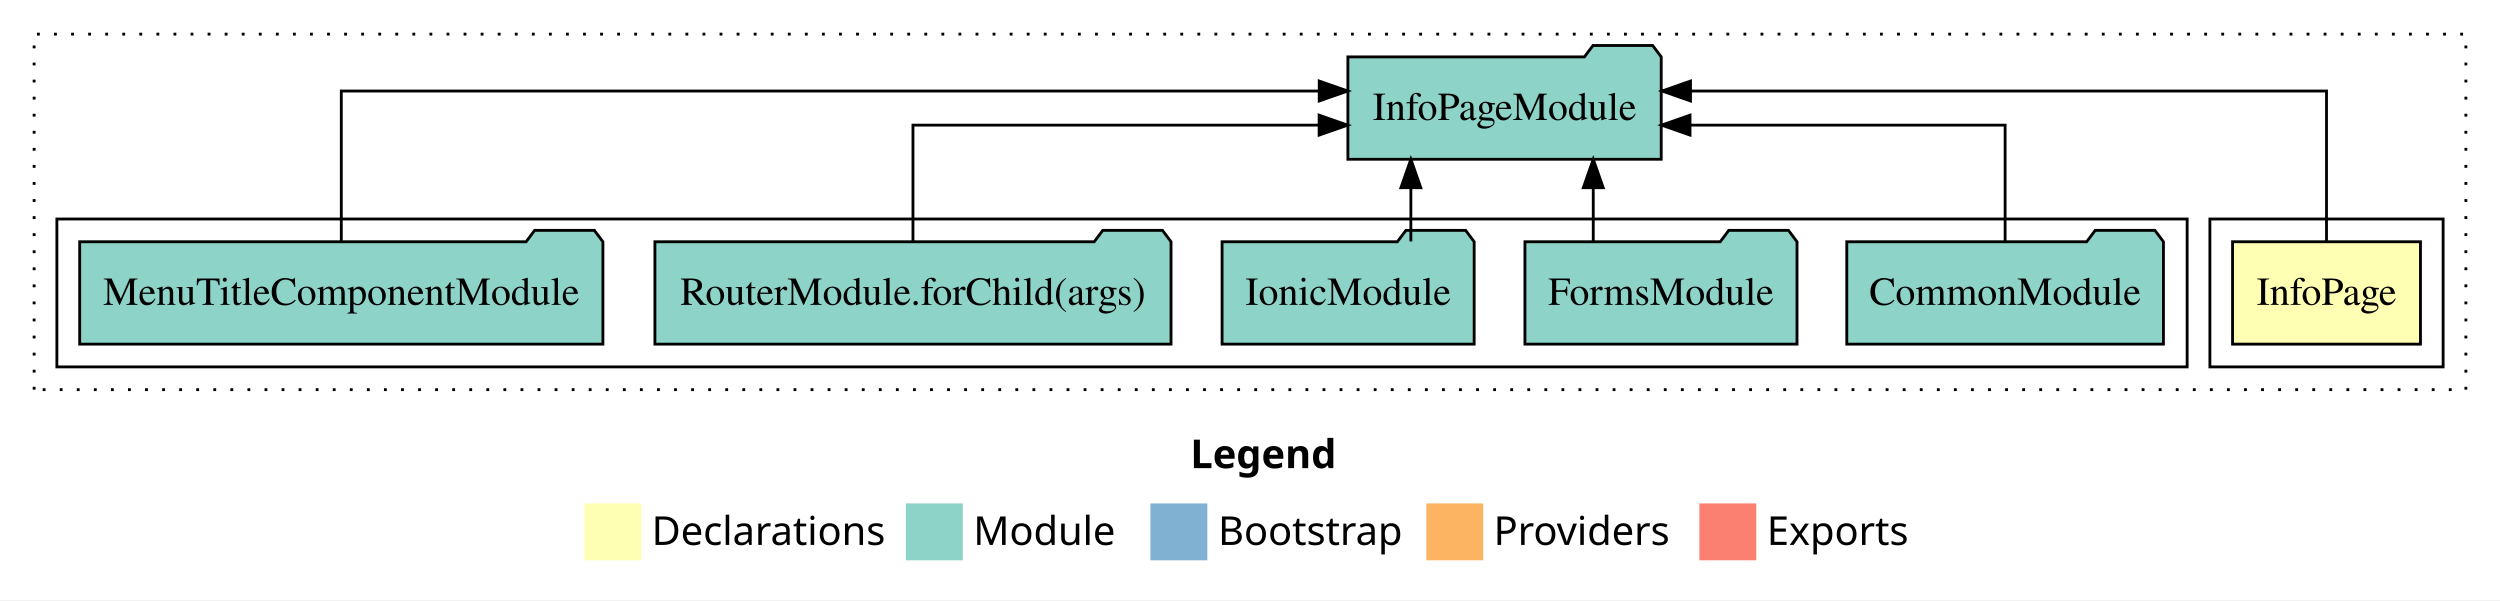
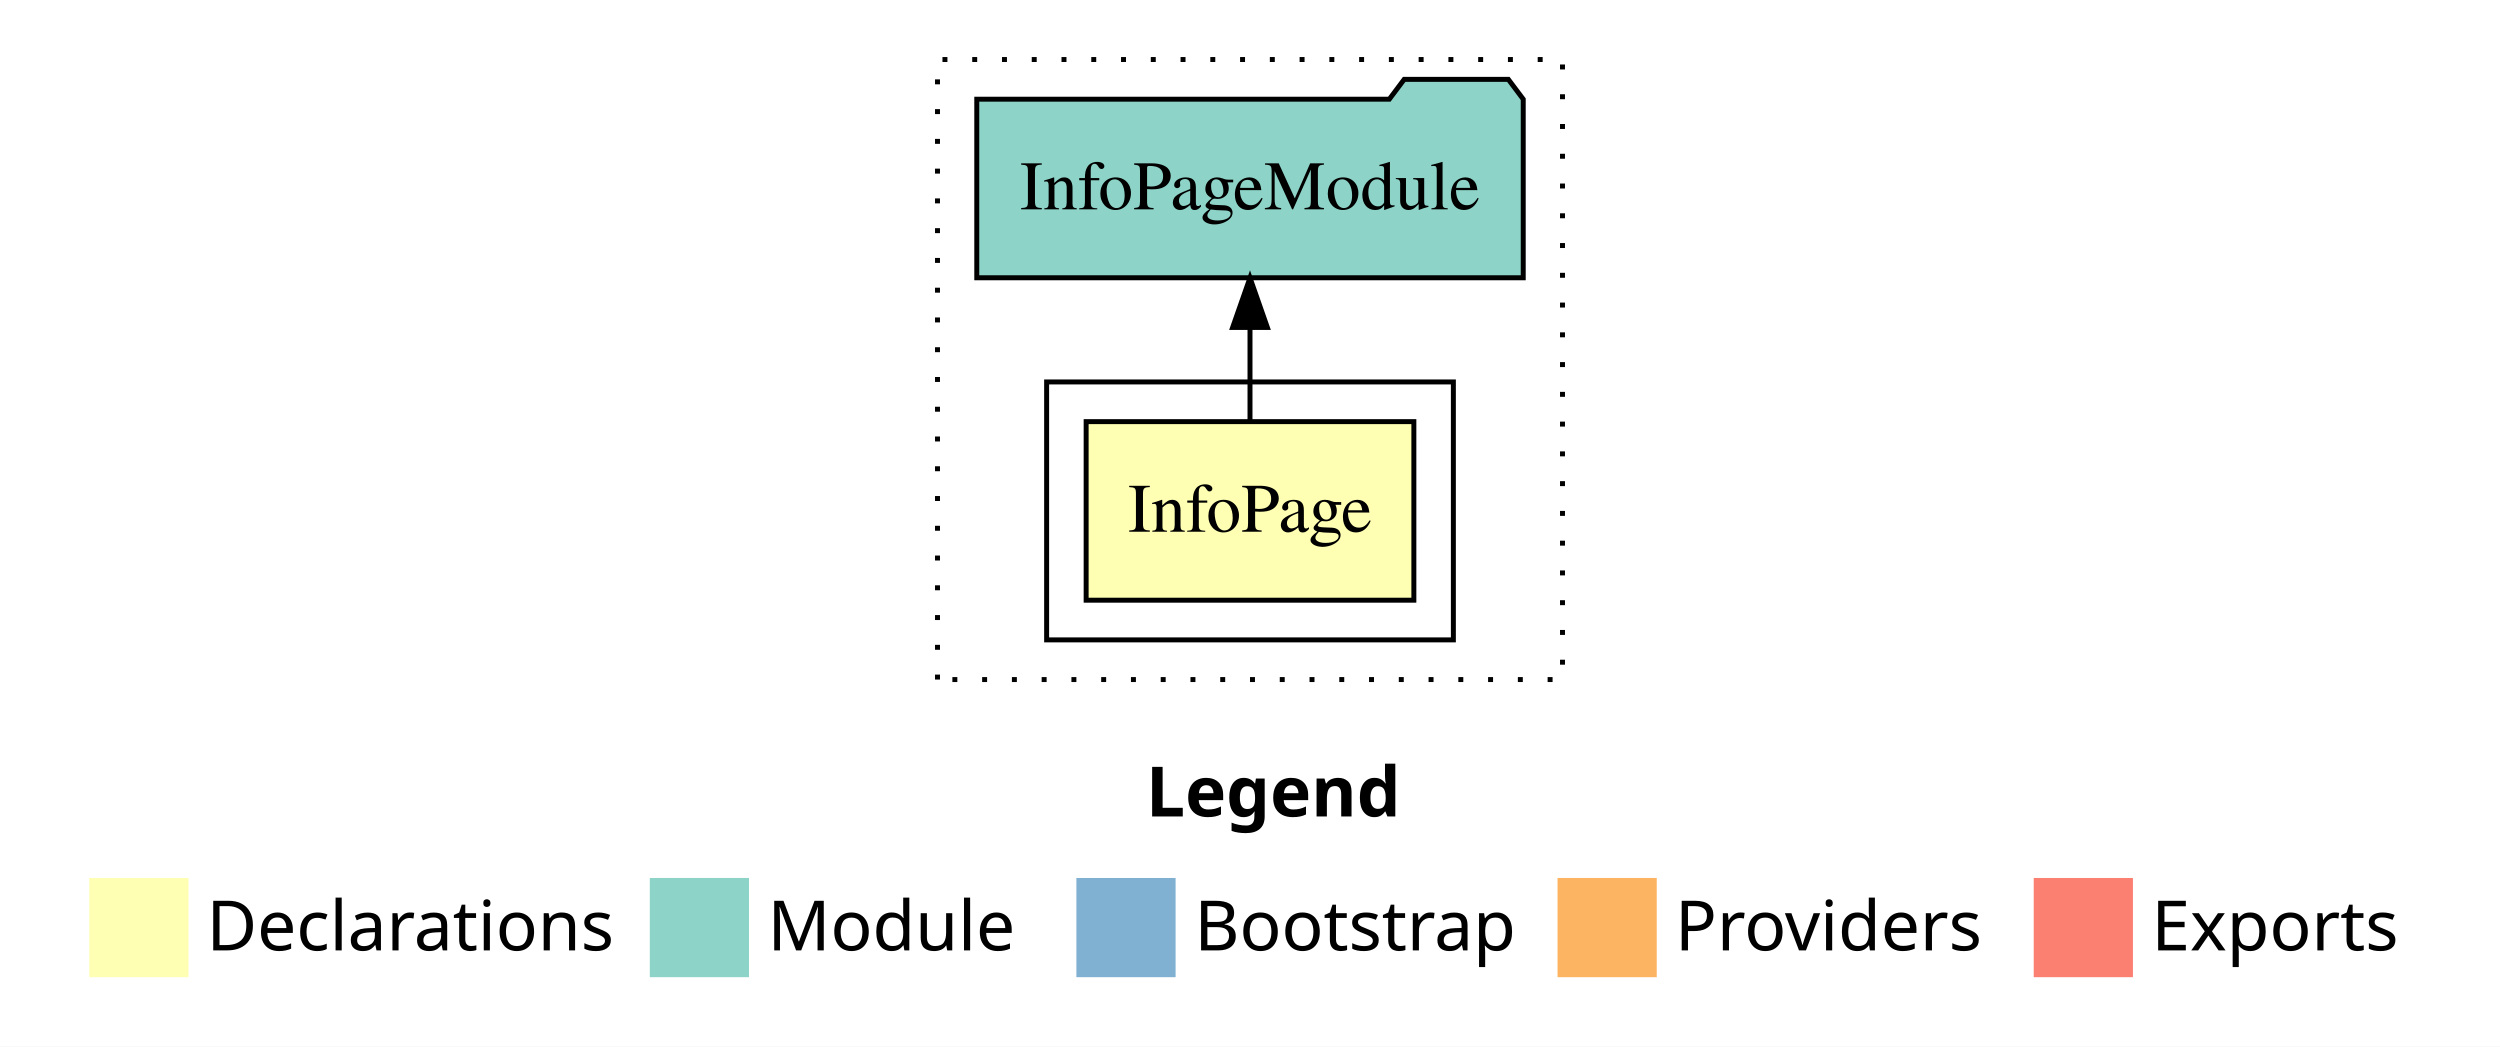
- <svg xmlns="http://www.w3.org/2000/svg" width="879pt" height="211pt" viewBox="0.00 0.00 879.00 211.00">
+ <svg xmlns="http://www.w3.org/2000/svg" width="504pt" height="211pt" viewBox="0.00 0.00 504.00 211.00">
  <g id="graph0" class="graph" transform="scale(1 1) rotate(0) translate(4 207)">
-     <polygon fill="#ffffff" stroke="transparent" points="-4,4 -4,-207 875,-207 875,4 -4,4" />
-     <text text-anchor="start" x="414.509" y="-42.4" font-family="sans-serif" font-weight="bold" font-size="14.00" fill="#000000">Legend</text>
-     <polygon fill="#ffffb3" stroke="transparent" points="201.5,-10 201.5,-30 221.5,-30 221.5,-10 201.5,-10" />
-     <text text-anchor="start" x="225.129" y="-15.4" font-family="sans-serif" font-size="14.00" fill="#000000">  Declarations</text>
-     <polygon fill="#8dd3c7" stroke="transparent" points="314.5,-10 314.5,-30 334.5,-30 334.5,-10 314.5,-10" />
-     <text text-anchor="start" x="338.225" y="-15.4" font-family="sans-serif" font-size="14.00" fill="#000000">  Module</text>
-     <polygon fill="#80b1d3" stroke="transparent" points="400.5,-10 400.5,-30 420.5,-30 420.5,-10 400.5,-10" />
-     <text text-anchor="start" x="424.281" y="-15.4" font-family="sans-serif" font-size="14.00" fill="#000000">  Bootstrap</text>
-     <polygon fill="#fdb462" stroke="transparent" points="497.5,-10 497.5,-30 517.5,-30 517.5,-10 497.5,-10" />
-     <text text-anchor="start" x="521.173" y="-15.4" font-family="sans-serif" font-size="14.00" fill="#000000">  Providers</text>
-     <polygon fill="#fb8072" stroke="transparent" points="593.5,-10 593.5,-30 613.5,-30 613.5,-10 593.5,-10" />
-     <text text-anchor="start" x="617.226" y="-15.4" font-family="sans-serif" font-size="14.00" fill="#000000">  Exports</text>
+     <polygon fill="#ffffff" stroke="transparent" points="-4,4 -4,-207 500,-207 500,4 -4,4" />
+     <text text-anchor="start" x="227.009" y="-42.4" font-family="sans-serif" font-weight="bold" font-size="14.00" fill="#000000">Legend</text>
+     <polygon fill="#ffffb3" stroke="transparent" points="14,-10 14,-30 34,-30 34,-10 14,-10" />
+     <text text-anchor="start" x="37.629" y="-15.4" font-family="sans-serif" font-size="14.00" fill="#000000">  Declarations</text>
+     <polygon fill="#8dd3c7" stroke="transparent" points="127,-10 127,-30 147,-30 147,-10 127,-10" />
+     <text text-anchor="start" x="150.725" y="-15.4" font-family="sans-serif" font-size="14.00" fill="#000000">  Module</text>
+     <polygon fill="#80b1d3" stroke="transparent" points="213,-10 213,-30 233,-30 233,-10 213,-10" />
+     <text text-anchor="start" x="236.781" y="-15.4" font-family="sans-serif" font-size="14.00" fill="#000000">  Bootstrap</text>
+     <polygon fill="#fdb462" stroke="transparent" points="310,-10 310,-30 330,-30 330,-10 310,-10" />
+     <text text-anchor="start" x="333.673" y="-15.4" font-family="sans-serif" font-size="14.00" fill="#000000">  Providers</text>
+     <polygon fill="#fb8072" stroke="transparent" points="406,-10 406,-30 426,-30 426,-10 406,-10" />
+     <text text-anchor="start" x="429.726" y="-15.4" font-family="sans-serif" font-size="14.00" fill="#000000">  Exports</text>
    <g id="clust1" class="cluster">
-       <polygon fill="none" stroke="#000000" stroke-dasharray="1,5" points="8,-70 8,-195 863,-195 863,-70 8,-70" />
+       <polygon fill="none" stroke="#000000" stroke-dasharray="1,5" points="185,-70 185,-195 311,-195 311,-70 185,-70" />
    </g>
    <g id="clust2" class="cluster">
-       <polygon fill="none" stroke="#000000" points="773,-78 773,-130 855,-130 855,-78 773,-78" />
-     </g>
-     <g id="clust4" class="cluster">
-       <polygon fill="none" stroke="#000000" points="16,-78 16,-130 765,-130 765,-78 16,-78" />
+       <polygon fill="none" stroke="#000000" points="207,-78 207,-130 289,-130 289,-78 207,-78" />
    </g>
    <g id="node1" class="node">
-       <polygon fill="#ffffb3" stroke="#000000" points="847.035,-122 780.965,-122 780.965,-86 847.035,-86 847.035,-122" />
-       <text text-anchor="middle" x="814" y="-99.8" font-family="Times,serif" font-size="14.00" fill="#000000">InfoPage</text>
+       <polygon fill="#ffffb3" stroke="#000000" points="281.035,-122 214.965,-122 214.965,-86 281.035,-86 281.035,-122" />
+       <text text-anchor="middle" x="248" y="-99.8" font-family="Times,serif" font-size="14.00" fill="#000000">InfoPage</text>
    </g>
    <g id="node2" class="node">
-       <polygon fill="#8dd3c7" stroke="#000000" points="580.083,-187 577.083,-191 556.083,-191 553.083,-187 469.917,-187 469.917,-151 580.083,-151 580.083,-187" />
-       <text text-anchor="middle" x="525" y="-164.8" font-family="Times,serif" font-size="14.00" fill="#000000">InfoPageModule</text>
+       <polygon fill="#8dd3c7" stroke="#000000" points="303.083,-187 300.083,-191 279.083,-191 276.083,-187 192.917,-187 192.917,-151 303.083,-151 303.083,-187" />
+       <text text-anchor="middle" x="248" y="-164.8" font-family="Times,serif" font-size="14.00" fill="#000000">InfoPageModule</text>
    </g>
    <g id="edge1" class="edge">
-       <path fill="none" stroke="#000000" d="M814,-122.284C814,-143.321 814,-175 814,-175 814,-175 590.38,-175 590.38,-175" />
-       <polygon fill="#000000" stroke="#000000" points="590.38,-171.5 580.38,-175 590.38,-178.5 590.38,-171.5" />
-     </g>
-     <g id="node3" class="node">
-       <polygon fill="#8dd3c7" stroke="#000000" points="756.668,-122 753.668,-126 732.668,-126 729.668,-122 645.332,-122 645.332,-86 756.668,-86 756.668,-122" />
-       <text text-anchor="middle" x="701" y="-99.8" font-family="Times,serif" font-size="14.00" fill="#000000">CommonModule</text>
-     </g>
-     <g id="edge2" class="edge">
-       <path fill="none" stroke="#000000" d="M701,-122.022C701,-139.373 701,-163 701,-163 701,-163 590.205,-163 590.205,-163" />
-       <polygon fill="#000000" stroke="#000000" points="590.205,-159.5 580.205,-163 590.205,-166.5 590.205,-159.5" />
-     </g>
-     <g id="node4" class="node">
-       <polygon fill="#8dd3c7" stroke="#000000" points="627.829,-122 624.829,-126 603.829,-126 600.829,-122 532.171,-122 532.171,-86 627.829,-86 627.829,-122" />
-       <text text-anchor="middle" x="580" y="-99.8" font-family="Times,serif" font-size="14.00" fill="#000000">FormsModule</text>
-     </g>
-     <g id="edge3" class="edge">
-       <path fill="none" stroke="#000000" d="M556.189,-122.106C556.189,-122.106 556.189,-140.991 556.189,-140.991" />
-       <polygon fill="#000000" stroke="#000000" points="552.689,-140.991 556.189,-150.991 559.689,-140.991 552.689,-140.991" />
-     </g>
-     <g id="node5" class="node">
-       <polygon fill="#8dd3c7" stroke="#000000" points="514.316,-122 511.316,-126 490.316,-126 487.316,-122 425.684,-122 425.684,-86 514.316,-86 514.316,-122" />
-       <text text-anchor="middle" x="470" y="-99.8" font-family="Times,serif" font-size="14.00" fill="#000000">IonicModule</text>
-     </g>
-     <g id="edge4" class="edge">
-       <path fill="none" stroke="#000000" d="M492.058,-122.106C492.058,-122.106 492.058,-140.991 492.058,-140.991" />
-       <polygon fill="#000000" stroke="#000000" points="488.558,-140.991 492.058,-150.991 495.558,-140.991 488.558,-140.991" />
-     </g>
-     <g id="node6" class="node">
-       <polygon fill="#8dd3c7" stroke="#000000" points="407.732,-122 404.732,-126 383.732,-126 380.732,-122 226.268,-122 226.268,-86 407.732,-86 407.732,-122" />
-       <text text-anchor="middle" x="317" y="-99.8" font-family="Times,serif" font-size="14.00" fill="#000000">RouterModule.forChild(args)</text>
-     </g>
-     <g id="edge5" class="edge">
-       <path fill="none" stroke="#000000" d="M317,-122.022C317,-139.373 317,-163 317,-163 317,-163 459.806,-163 459.806,-163" />
-       <polygon fill="#000000" stroke="#000000" points="459.806,-166.5 469.806,-163 459.806,-159.5 459.806,-166.5" />
-     </g>
-     <g id="node7" class="node">
-       <polygon fill="#8dd3c7" stroke="#000000" points="207.98,-122 204.98,-126 183.98,-126 180.98,-122 24.02,-122 24.02,-86 207.98,-86 207.98,-122" />
-       <text text-anchor="middle" x="116" y="-99.8" font-family="Times,serif" font-size="14.00" fill="#000000">MenuTitleComponentModule</text>
-     </g>
-     <g id="edge6" class="edge">
-       <path fill="none" stroke="#000000" d="M116,-122.284C116,-143.321 116,-175 116,-175 116,-175 459.84,-175 459.84,-175" />
-       <polygon fill="#000000" stroke="#000000" points="459.841,-178.5 469.84,-175 459.84,-171.5 459.841,-178.5" />
+       <path fill="none" stroke="#000000" d="M248,-122.106C248,-122.106 248,-140.991 248,-140.991" />
+       <polygon fill="#000000" stroke="#000000" points="244.5,-140.991 248,-150.991 251.5,-140.991 244.5,-140.991" />
    </g>
  </g>
</svg>
